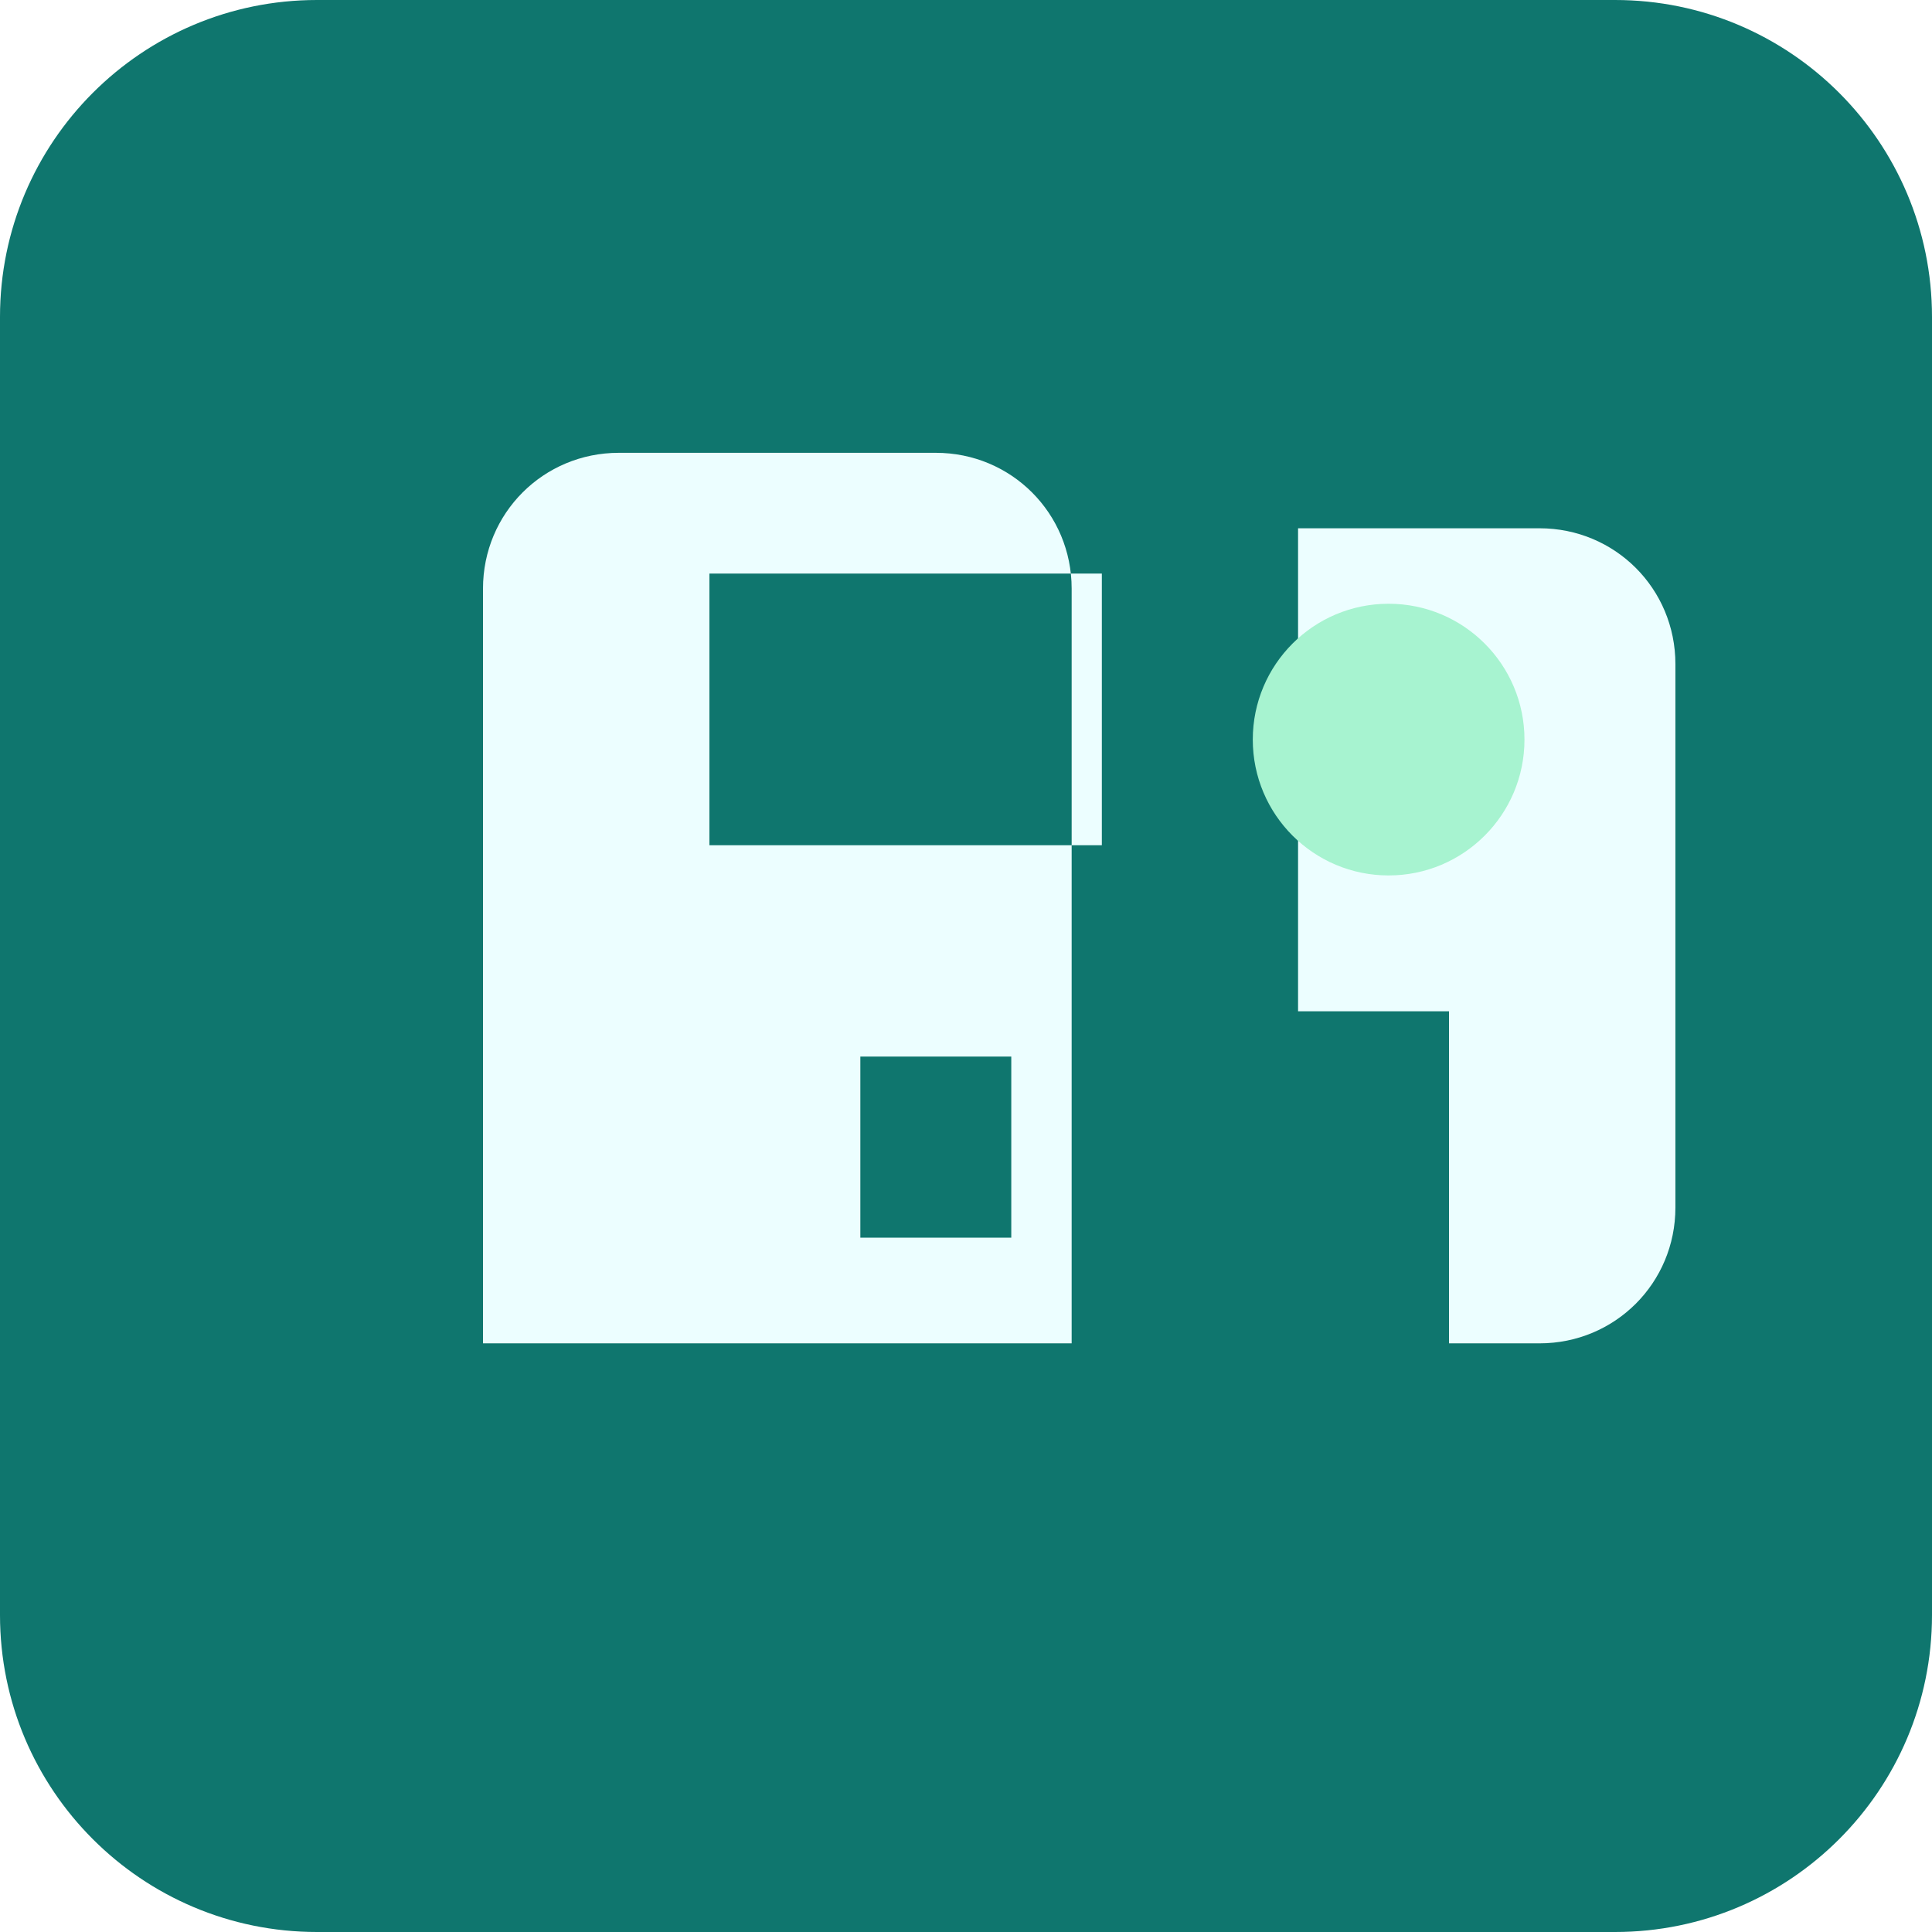
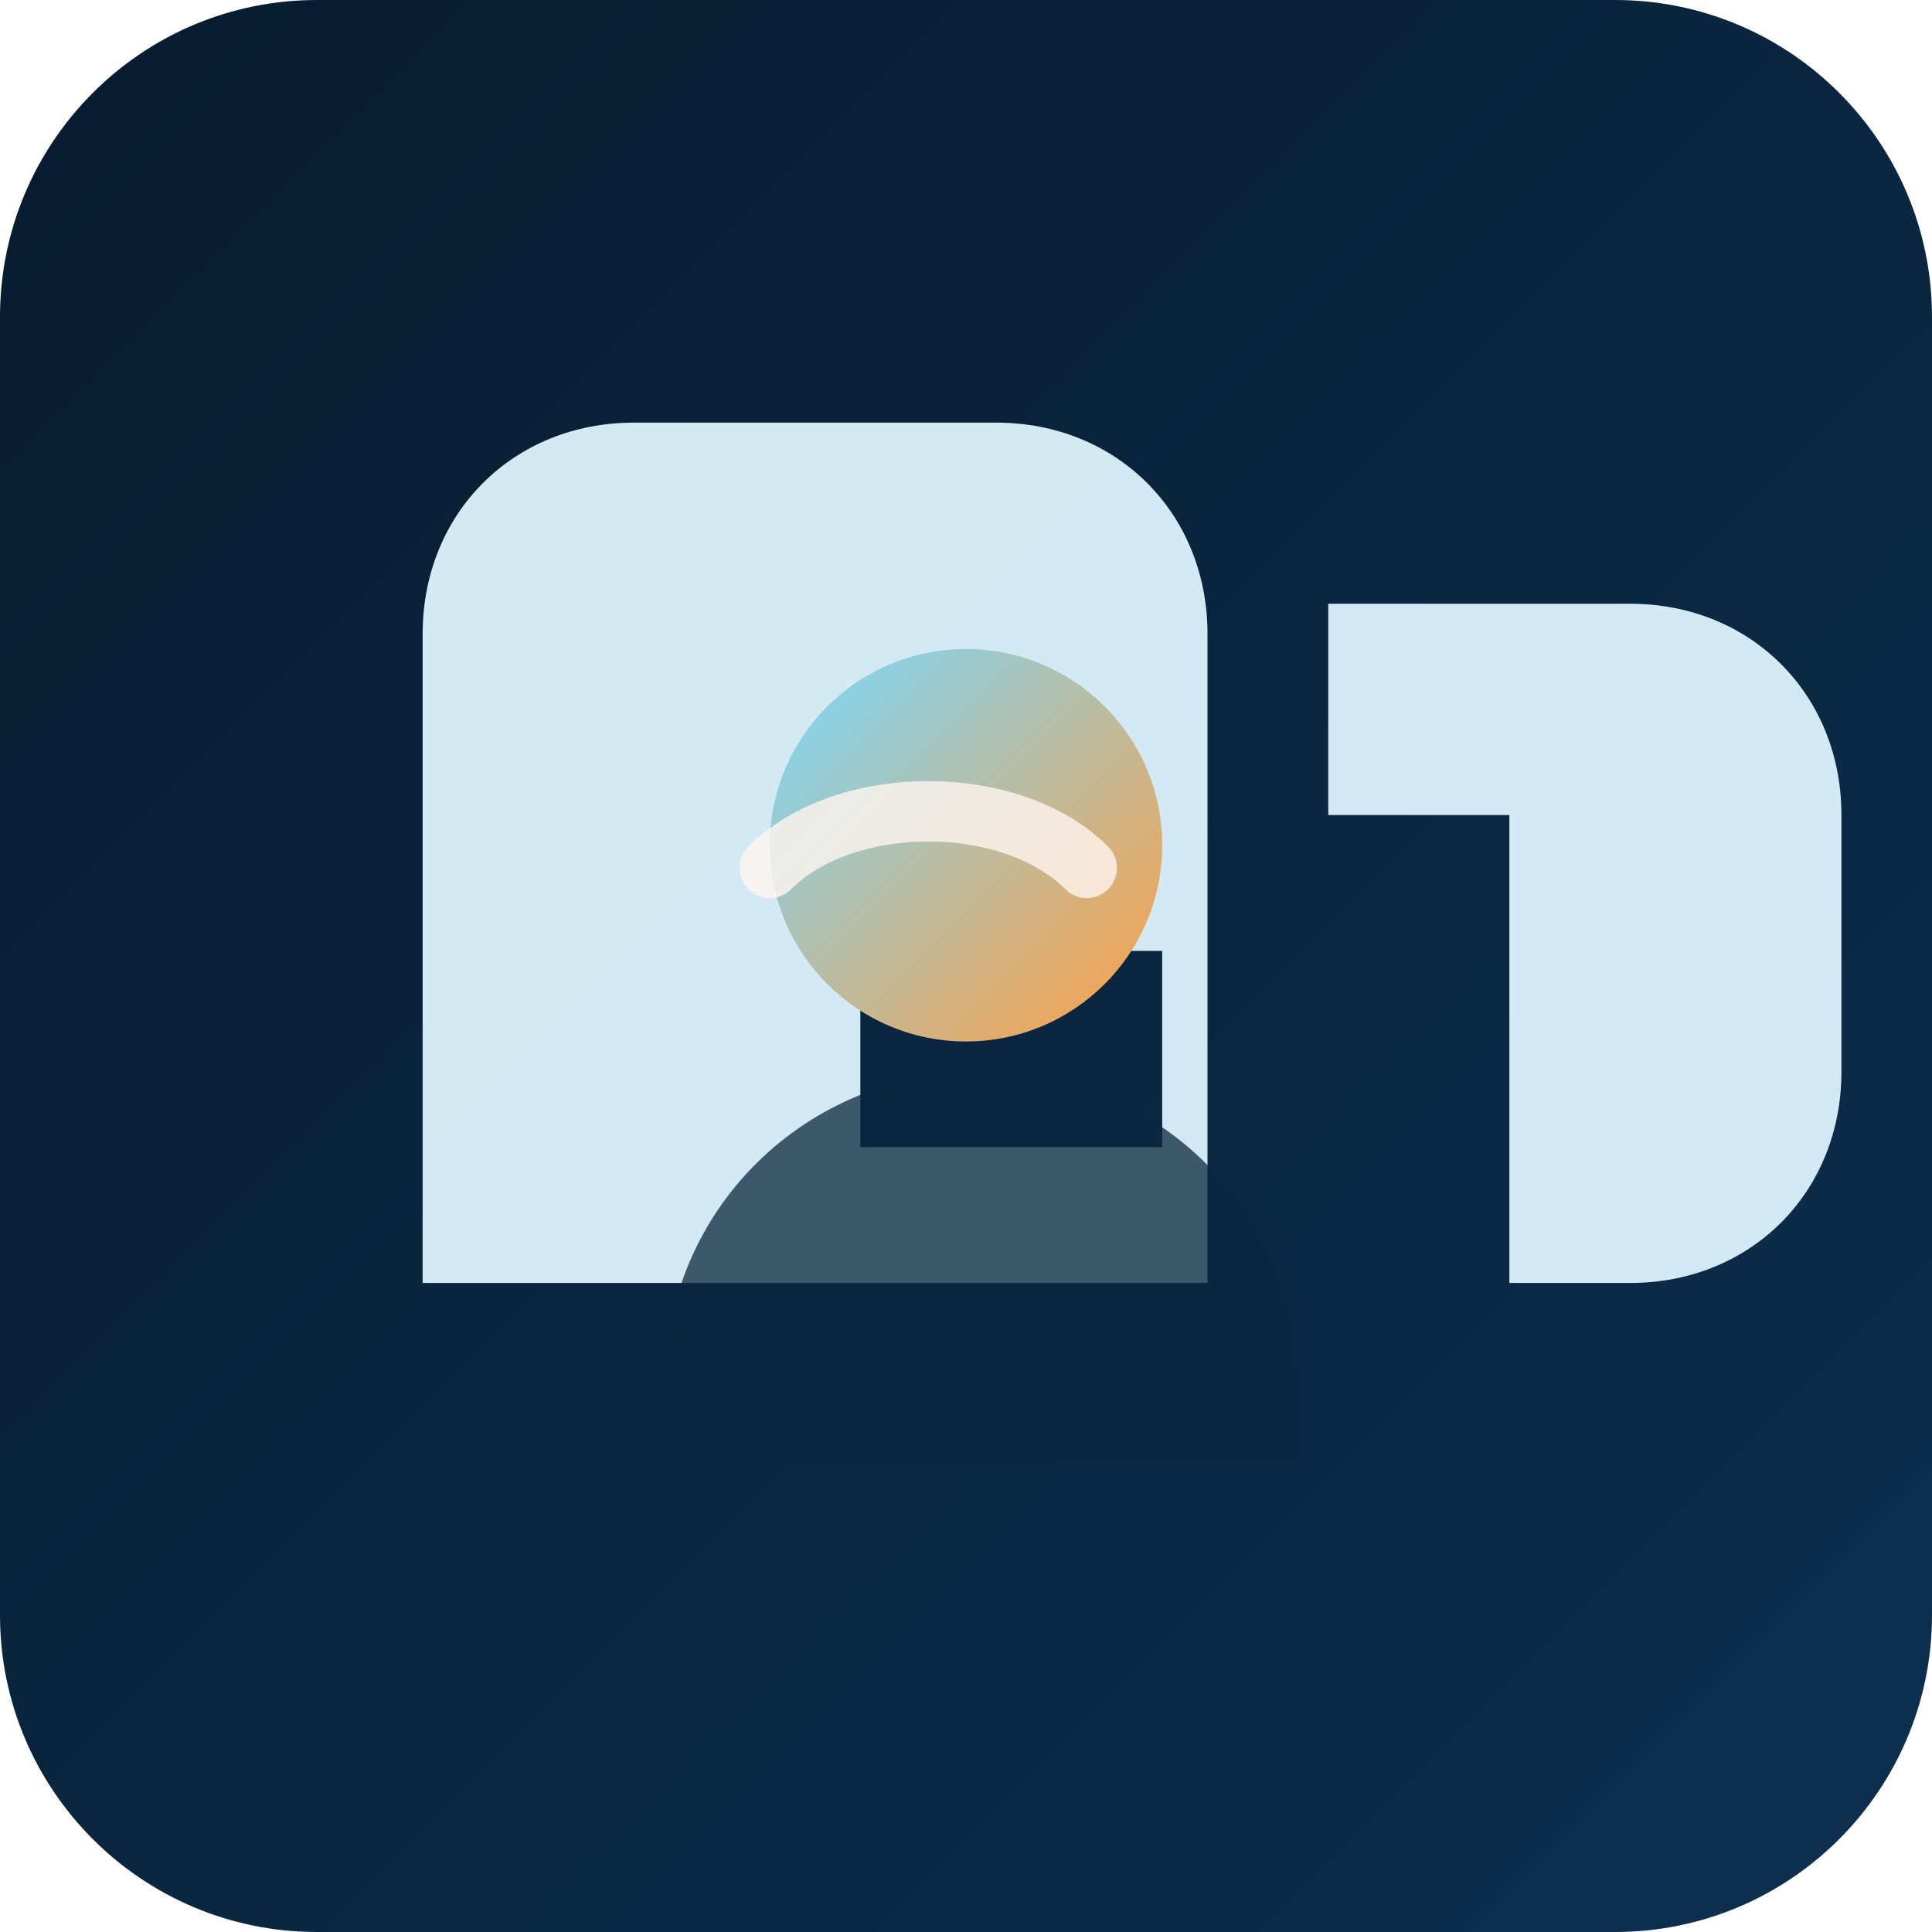
- <svg xmlns="http://www.w3.org/2000/svg" viewBox="0 0 256 256" role="img" aria-label="OA Screening Aid icon">
-   <rect width="256" height="256" rx="42" fill="#0f766e" />
-   <path d="M64 178V78c0-10 8-18 18-18h42c10 0 18 8 18 18v100H64zm50-14h20v-24H114v24zm-20-52h52v-36H94v36zm98 66v-44h-20V70h32c10 0 18 8 18 18v72c0 10-8 18-18 18h-12z" fill="#ecfeff" />
-   <circle cx="184" cy="98" r="18" fill="#a7f3d0" />
+ <svg xmlns="http://www.w3.org/2000/svg" viewBox="0 0 256 256" role="img" aria-label="ArthroVix icon">
+   <defs>
+     <linearGradient id="bg" x1="0" x2="1" y1="0" y2="1">
+       <stop offset="0%" stop-color="#071b2e" />
+       <stop offset="100%" stop-color="#0d2f4f" />
+     </linearGradient>
+     <linearGradient id="joint" x1="0" x2="1" y1="0" y2="1">
+       <stop offset="0%" stop-color="#77d9ff" />
+       <stop offset="100%" stop-color="#ff9f43" />
+     </linearGradient>
+   </defs>
+   <rect width="256" height="256" rx="42" fill="url(#bg)" />
+   <path d="M56 170V84c0-16 12-28 28-28h48c16 0 28 12 28 28v86H56zm144 0V108h-24V80h40c16 0 28 12 28 28v34c0 16-12 28-28 28h-16zm-86-18h40v-26h-40v26z" fill="#dff6ff" fill-opacity="0.94" />
+   <path d="M88 184c0-24 19-42 42-42s42 18 42 42v10H88v-10z" fill="#0b253d" opacity="0.75" />
+   <circle cx="128" cy="112" r="26" fill="url(#joint)" />
+   <path d="M102 115c10-10 32-10 42 0" stroke="#fff5f0" stroke-width="8" stroke-linecap="round" fill="none" opacity="0.8" />
</svg>
